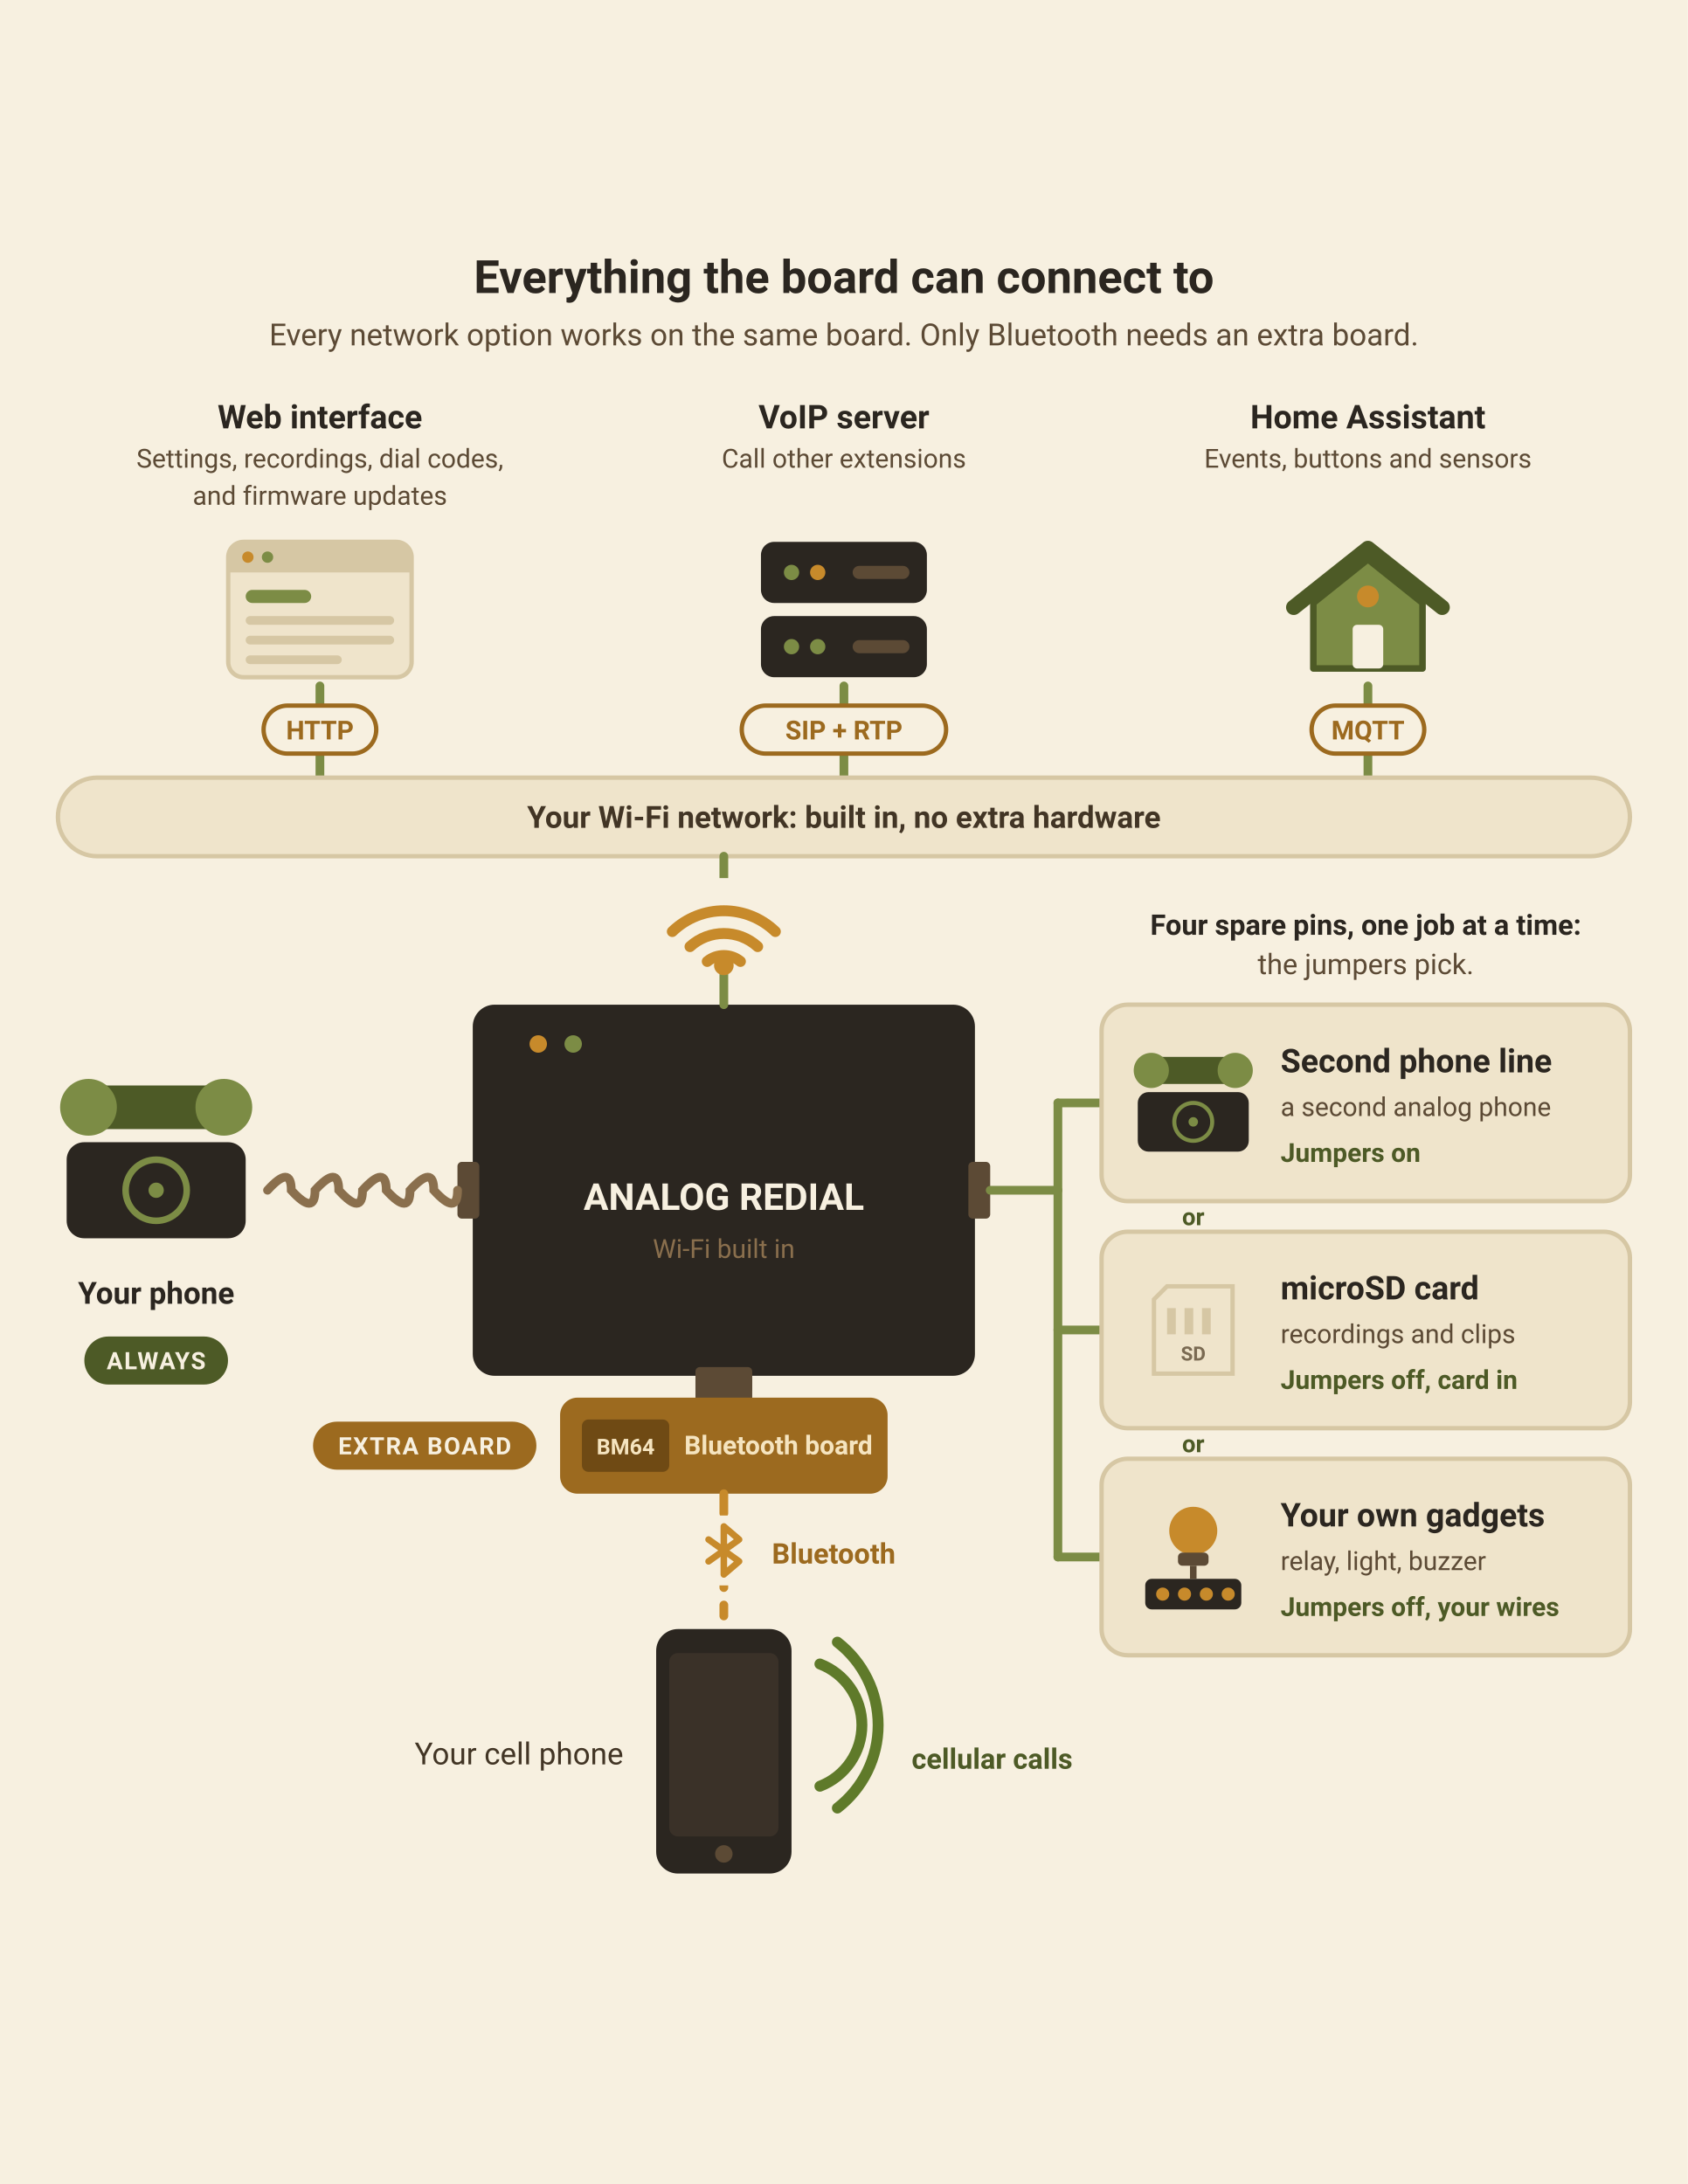
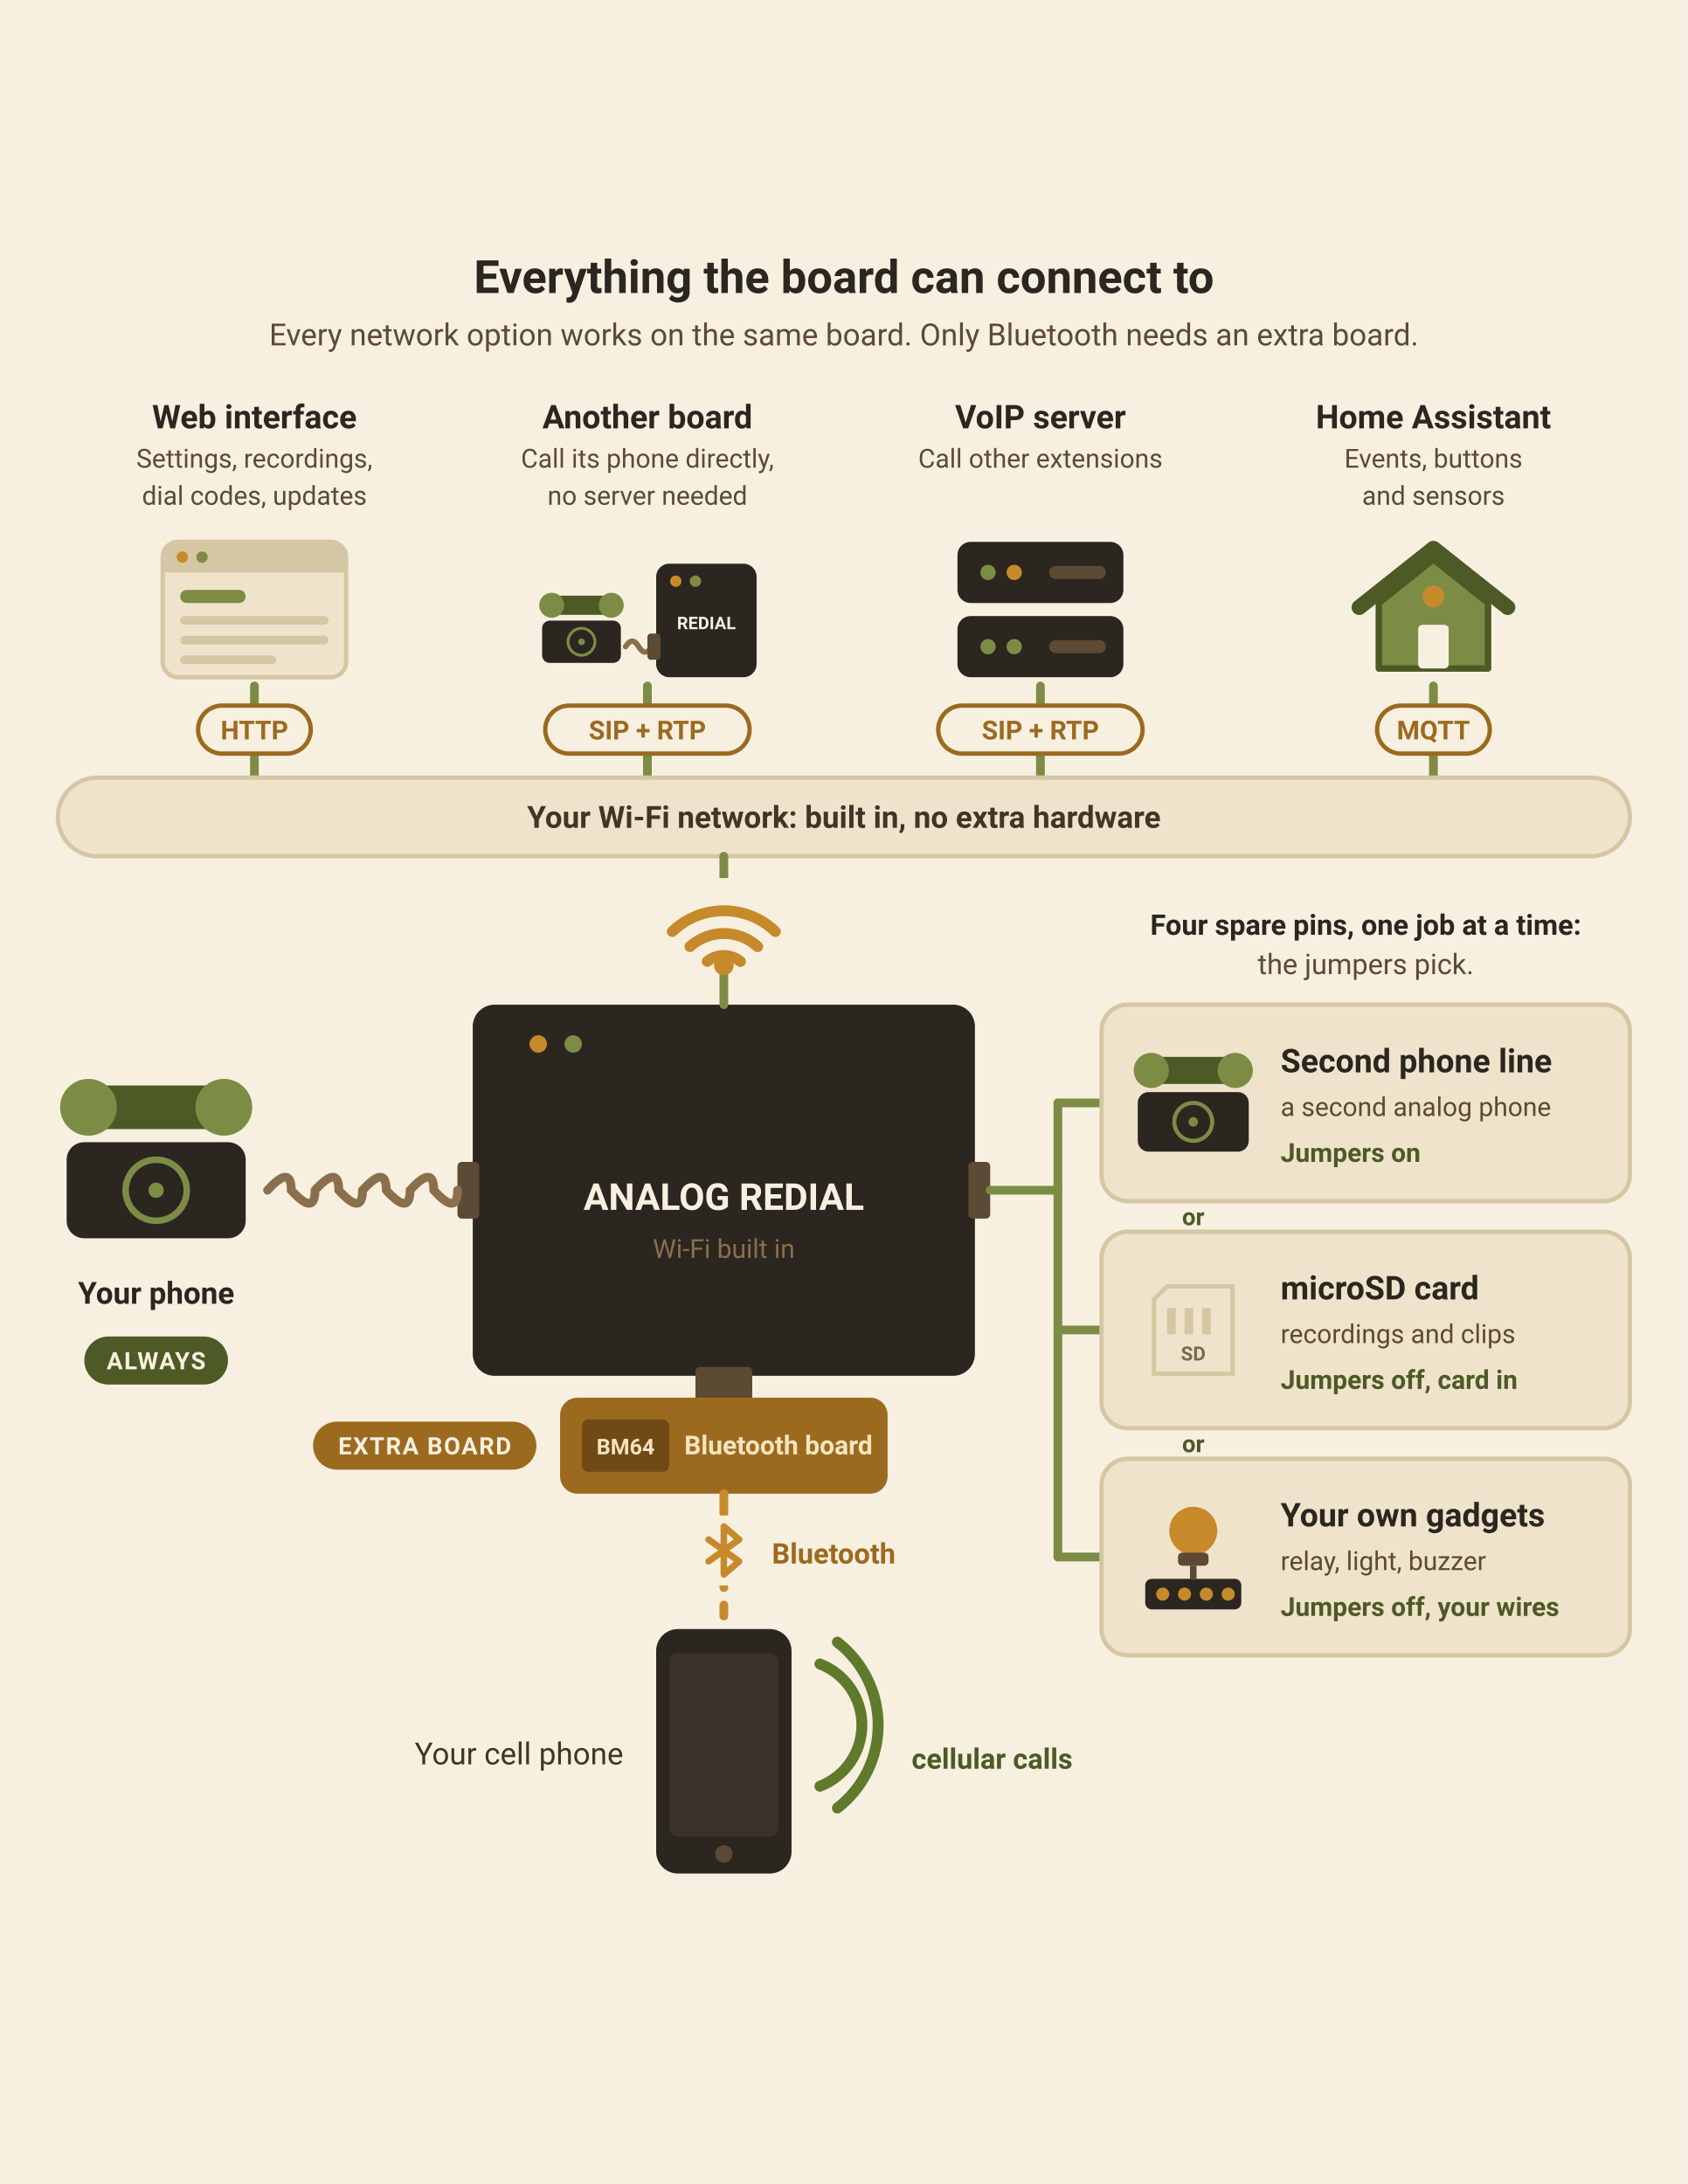
- <svg xmlns="http://www.w3.org/2000/svg" viewBox="0 0 816 1056" width="816" height="1056" role="img" aria-label="Everything the Analog Redial board can connect to: one phone always, then a second line or a microSD card or your own gadgets on four spare pins, chosen with the J5 jumpers; Wi-Fi to the web interface, a VoIP server and Home Assistant; and Bluetooth through an extra adapter board">
+ <svg xmlns="http://www.w3.org/2000/svg" viewBox="0 0 816 1056" width="816" height="1056" role="img" aria-label="Everything the Analog Redial board can connect to: one phone always, then a second line or a microSD card or your own gadgets on four spare pins, chosen with the J5 jumpers; Wi-Fi to the web interface, other Analog Redial boards, a VoIP server and Home Assistant; and Bluetooth through an extra adapter board">
  <rect id="background" width="816" height="1056" fill="#f7f0e0" />
  <g font-family="system-ui, -apple-system, Segoe UI, Roboto, sans-serif">
    <g id="diagram" transform="translate(28,116.333) scale(1.05556)">
      <g id="title">
        <text x="360" y="24" text-anchor="middle" font-size="21" font-weight="700" fill="#2b2620">Everything the board can connect to</text>
      </g>
      <g id="subtitle">
        <text x="360" y="48" text-anchor="middle" font-size="14" font-weight="400" fill="#5c4a35">Every network option works on the same board. Only Bluetooth needs an extra board.</text>
      </g>
      <g id="label-web">
-         <text x="120" y="86" text-anchor="middle" font-size="15" font-weight="600" fill="#2b2620">Web interface</text>
+         <text x="90" y="86" text-anchor="middle" font-size="15" font-weight="600" fill="#2b2620">Web interface</text>
      </g>
      <g id="desc-web-1">
-         <text x="120" y="104" text-anchor="middle" font-size="12" font-weight="400" fill="#5c4a35">Settings, recordings, dial codes,</text>
+         <text x="90" y="104" text-anchor="middle" font-size="12" font-weight="400" fill="#5c4a35">Settings, recordings,</text>
      </g>
      <g id="desc-web-2">
-         <text x="120" y="121" text-anchor="middle" font-size="12" font-weight="400" fill="#5c4a35">and firmware updates</text>
-       </g>
-       <g id="service-web" transform="translate(78,138)">
+         <text x="90" y="121" text-anchor="middle" font-size="12" font-weight="400" fill="#5c4a35">dial codes, updates</text>
+       </g>
+       <g id="service-web" transform="translate(48,138)">
        <rect x="0" y="0" width="84" height="62" rx="7" fill="#efe4cb" stroke="#d6c7a4" stroke-width="2" />
        <path d="M 0 14 H 84 V 7 a 7 7 0 0 0 -7 -7 H 7 a 7 7 0 0 0 -7 7 Z" fill="#d6c7a4" />
        <circle cx="9" cy="7" r="2.6" fill="#c78a2b" />
        <circle cx="18" cy="7" r="2.6" fill="#7c8c45" />
        <rect x="8" y="22" width="30" height="6" rx="3" fill="#7c8c45" />
        <rect x="8" y="34" width="68" height="4" rx="2" fill="#d6c7a4" />
        <rect x="8" y="43" width="68" height="4" rx="2" fill="#d6c7a4" />
        <rect x="8" y="52" width="44" height="4" rx="2" fill="#d6c7a4" />
      </g>
      <g id="link-web">
-         <line x1="120" y1="204" x2="120" y2="246" stroke="#7c8c45" stroke-width="4" stroke-linecap="round" />
+         <line x1="90" y1="204" x2="90" y2="246" stroke="#7c8c45" stroke-width="4" stroke-linecap="round" />
      </g>
      <g id="protocol-web">
-         <rect x="94.2" y="213" width="51.6" height="22" rx="11" fill="#f7f0e0" stroke="#9c6a1f" stroke-width="2" />
-         <text x="120" y="228.5" text-anchor="middle" font-size="12" font-weight="600" fill="#9c6a1f">HTTP</text>
+         <rect x="64.2" y="213" width="51.6" height="22" rx="11" fill="#f7f0e0" stroke="#9c6a1f" stroke-width="2" />
+         <text x="90" y="228.5" text-anchor="middle" font-size="12" font-weight="600" fill="#9c6a1f">HTTP</text>
+       </g>
+       <g id="label-board-2">
+         <text x="270" y="86" text-anchor="middle" font-size="15" font-weight="600" fill="#2b2620">Another board</text>
+       </g>
+       <g id="desc-board-2-1">
+         <text x="270" y="104" text-anchor="middle" font-size="12" font-weight="400" fill="#5c4a35">Call its phone directly,</text>
+       </g>
+       <g id="desc-board-2-2">
+         <text x="270" y="121" text-anchor="middle" font-size="12" font-weight="400" fill="#5c4a35">no server needed</text>
+       </g>
+       <g id="service-board-2" transform="translate(220,138)">
+         <g id="other-phone" transform="translate(0,22) scale(0.44)">
+           <line x1="14" y1="16" x2="76" y2="16" stroke="#4d5a26" stroke-width="20" stroke-linecap="round" />
+           <circle cx="14" cy="16" r="13" fill="#7c8c45" />
+           <circle cx="76" cy="16" r="13" fill="#7c8c45" />
+           <rect x="4" y="32" width="82" height="44" rx="8" fill="#2b2620" />
+           <circle cx="45" cy="54" r="14" fill="none" stroke="#7c8c45" stroke-width="3" />
+           <circle cx="45" cy="54" r="3.5" fill="#7c8c45" />
+         </g>
+         <path d="M 40 48 q 3 -5 6 0 q 3 5 6 0" fill="none" stroke="#8a6f4d" stroke-width="2.5" stroke-linecap="round" />
+         <g id="other-board">
+           <rect x="54" y="10" width="46" height="52" rx="6" fill="#2b2620" />
+           <rect x="50" y="42" width="6" height="12" rx="1.5" fill="#5c4a35" />
+           <circle cx="63" cy="18" r="2.6" fill="#c78a2b" />
+           <circle cx="72" cy="18" r="2.6" fill="#7c8c45" />
+           <text x="77" y="40" text-anchor="middle" font-size="8" font-weight="700" fill="#f7f0e0">REDIAL</text>
+         </g>
+       </g>
+       <g id="link-board-2">
+         <line x1="270" y1="204" x2="270" y2="246" stroke="#7c8c45" stroke-width="4" stroke-linecap="round" />
+       </g>
+       <g id="protocol-board-2">
+         <rect x="223.2" y="213" width="93.6" height="22" rx="11" fill="#f7f0e0" stroke="#9c6a1f" stroke-width="2" />
+         <text x="270" y="228.5" text-anchor="middle" font-size="12" font-weight="600" fill="#9c6a1f">SIP + RTP</text>
      </g>
      <g id="label-voip">
-         <text x="360" y="86" text-anchor="middle" font-size="15" font-weight="600" fill="#2b2620">VoIP server</text>
+         <text x="450" y="86" text-anchor="middle" font-size="15" font-weight="600" fill="#2b2620">VoIP server</text>
      </g>
      <g id="desc-voip-1">
-         <text x="360" y="104" text-anchor="middle" font-size="12" font-weight="400" fill="#5c4a35">Call other extensions</text>
-       </g>
-       <g id="service-voip" transform="translate(322,138)">
+         <text x="450" y="104" text-anchor="middle" font-size="12" font-weight="400" fill="#5c4a35">Call other extensions</text>
+       </g>
+       <g id="service-voip" transform="translate(412,138)">
        <rect x="0" y="0" width="76" height="28" rx="6" fill="#2b2620" />
        <rect x="0" y="34" width="76" height="28" rx="6" fill="#2b2620" />
        <circle cx="14" cy="14" r="3.5" fill="#7c8c45" />
        <circle cx="26" cy="14" r="3.5" fill="#c78a2b" />
        <rect x="42" y="11" width="26" height="6" rx="3" fill="#5c4a35" />
        <circle cx="14" cy="48" r="3.5" fill="#7c8c45" />
        <circle cx="26" cy="48" r="3.5" fill="#7c8c45" />
        <rect x="42" y="45" width="26" height="6" rx="3" fill="#5c4a35" />
      </g>
      <g id="link-voip">
-         <line x1="360" y1="204" x2="360" y2="246" stroke="#7c8c45" stroke-width="4" stroke-linecap="round" />
+         <line x1="450" y1="204" x2="450" y2="246" stroke="#7c8c45" stroke-width="4" stroke-linecap="round" />
      </g>
      <g id="protocol-voip">
-         <rect x="313.2" y="213" width="93.6" height="22" rx="11" fill="#f7f0e0" stroke="#9c6a1f" stroke-width="2" />
-         <text x="360" y="228.5" text-anchor="middle" font-size="12" font-weight="600" fill="#9c6a1f">SIP + RTP</text>
+         <rect x="403.2" y="213" width="93.6" height="22" rx="11" fill="#f7f0e0" stroke="#9c6a1f" stroke-width="2" />
+         <text x="450" y="228.5" text-anchor="middle" font-size="12" font-weight="600" fill="#9c6a1f">SIP + RTP</text>
      </g>
      <g id="label-home">
-         <text x="600" y="86" text-anchor="middle" font-size="15" font-weight="600" fill="#2b2620">Home Assistant</text>
+         <text x="630" y="86" text-anchor="middle" font-size="15" font-weight="600" fill="#2b2620">Home Assistant</text>
      </g>
      <g id="desc-home-1">
-         <text x="600" y="104" text-anchor="middle" font-size="12" font-weight="400" fill="#5c4a35">Events, buttons and sensors</text>
-       </g>
-       <g id="service-home" transform="translate(562,138)">
+         <text x="630" y="104" text-anchor="middle" font-size="12" font-weight="400" fill="#5c4a35">Events, buttons</text>
+       </g>
+       <g id="desc-home-2">
+         <text x="630" y="121" text-anchor="middle" font-size="12" font-weight="400" fill="#5c4a35">and sensors</text>
+       </g>
+       <g id="service-home" transform="translate(592,138)">
        <path d="M 4 30 L 38 3 L 72 30" fill="none" stroke="#4d5a26" stroke-width="7" stroke-linecap="round" stroke-linejoin="round" />
        <path d="M 13 28 V 58 H 63 V 28 L 38 8 Z" fill="#7c8c45" stroke="#4d5a26" stroke-width="3" stroke-linejoin="round" />
        <rect x="31" y="38" width="14" height="20" rx="2" fill="#f7f0e0" />
        <circle cx="38" cy="25" r="5" fill="#c78a2b" />
      </g>
      <g id="link-home">
-         <line x1="600" y1="204" x2="600" y2="246" stroke="#7c8c45" stroke-width="4" stroke-linecap="round" />
+         <line x1="630" y1="204" x2="630" y2="246" stroke="#7c8c45" stroke-width="4" stroke-linecap="round" />
      </g>
      <g id="protocol-home">
-         <rect x="574.2" y="213" width="51.6" height="22" rx="11" fill="#f7f0e0" stroke="#9c6a1f" stroke-width="2" />
-         <text x="600" y="228.5" text-anchor="middle" font-size="12" font-weight="600" fill="#9c6a1f">MQTT</text>
+         <rect x="604.2" y="213" width="51.6" height="22" rx="11" fill="#f7f0e0" stroke="#9c6a1f" stroke-width="2" />
+         <text x="630" y="228.5" text-anchor="middle" font-size="12" font-weight="600" fill="#9c6a1f">MQTT</text>
      </g>
      <g id="wifi-network">
        <rect x="0" y="246" width="720" height="36" rx="18" fill="#efe4cb" stroke="#d6c7a4" stroke-width="2" />
        <text x="360.0" y="269" text-anchor="middle" font-size="14" font-weight="600" fill="#423525">Your Wi-Fi network: built in, no extra hardware</text>
      </g>
      <g id="board" transform="translate(190,350)">
        <rect id="pcb" x="0" y="0" width="230" height="170" rx="10" fill="#2b2620" />
        <rect id="jack-line-1" x="-7" y="72" width="10" height="26" rx="2" fill="#5c4a35" />
        <rect id="options-connector" x="227" y="72" width="10" height="26" rx="2" fill="#5c4a35" />
        <rect id="adapter-header" x="102" y="166" width="26" height="12" rx="2" fill="#5c4a35" />
        <circle id="led-1" cx="30" cy="18" r="4" fill="#c78a2b" />
        <circle id="led-2" cx="46" cy="18" r="4" fill="#7c8c45" />
        <text x="115" y="94" text-anchor="middle" font-size="17" font-weight="600" fill="#f7f0e0">ANALOG REDIAL</text>
        <text x="115" y="116" text-anchor="middle" font-size="12" fill="#8a6f4d">Wi-Fi built in</text>
      </g>
      <g id="link-wifi">
        <line x1="305" y1="282" x2="305" y2="350" stroke="#7c8c45" stroke-width="4" stroke-linecap="round" />
      </g>
      <g id="wifi" transform="translate(275,294)">
        <rect x="-6" y="-2" width="72" height="44" rx="8" fill="#f7f0e0" />
        <path d="M 6.4 22.5 A 34 34 0 0 1 53.6 22.5" fill="none" stroke="#c78a2b" stroke-width="5" stroke-linecap="round" />
        <path d="M 14.5 29.4 A 23 23 0 0 1 45.5 29.4" fill="none" stroke="#c78a2b" stroke-width="5" stroke-linecap="round" />
        <path d="M 22.4 36.2 A 12 12 0 0 1 37.6 36.2" fill="none" stroke="#c78a2b" stroke-width="5" stroke-linecap="round" />
        <circle cx="30" cy="40" r="4.5" fill="#c78a2b" transform="translate(0,-2)" />
      </g>
      <g id="phone-line-1" transform="translate(0,381)">
        <g id="handset">
          <line x1="14" y1="16" x2="76" y2="16" stroke="#4d5a26" stroke-width="20" stroke-linecap="round" />
          <circle cx="14" cy="16" r="13" fill="#7c8c45" />
          <circle cx="76" cy="16" r="13" fill="#7c8c45" />
        </g>
        <g id="body">
          <rect x="4" y="32" width="82" height="44" rx="8" fill="#2b2620" />
          <circle cx="45" cy="54" r="14" fill="none" stroke="#7c8c45" stroke-width="3" />
          <circle cx="45" cy="54" r="3.5" fill="#7c8c45" />
        </g>
      </g>
      <g id="cord-line-1" transform="translate(96,435)">
        <path d="M 0 0 q 10.88 -12 10.88 0 q 10.88 12 10.88 0 q 10.88 -12 10.88 0 q 10.88 12 10.88 0 q 10.88 -12 10.88 0 q 10.88 12 10.88 0 q 10.88 -12 10.88 0 q 10.88 12 10.88 0" fill="none" stroke="#8a6f4d" stroke-width="4" stroke-linecap="round" />
      </g>
      <g id="label-line-1">
        <text x="45" y="487" text-anchor="middle" font-size="14" font-weight="600" fill="#2b2620">Your phone</text>
      </g>
      <g id="tag-always">
        <rect x="12.1" y="502" width="65.8" height="22" rx="11" fill="#4d5a26" />
        <text x="45" y="517" text-anchor="middle" font-size="11" font-weight="700" letter-spacing="0.6" fill="#f7f0e0">ALWAYS</text>
      </g>
      <g id="pick-one-heading-1">
        <text x="599" y="318" text-anchor="middle" font-size="13" font-weight="700" fill="#2b2620">Four spare pins, one job at a time:</text>
      </g>
      <g id="pick-one-heading-2">
        <text x="599" y="336" text-anchor="middle" font-size="13" font-weight="400" fill="#5c4a35">the jumpers pick.</text>
      </g>
      <g id="link-options">
        <line x1="427" y1="435" x2="458" y2="435" stroke="#7c8c45" stroke-width="4" stroke-linecap="round" />
      </g>
      <g id="link-options-spine">
        <line x1="458" y1="395" x2="458" y2="603" stroke="#7c8c45" stroke-width="4" stroke-linecap="round" />
      </g>
      <g id="stub-line-2">
        <line x1="458" y1="395" x2="478" y2="395" stroke="#7c8c45" stroke-width="4" stroke-linecap="round" />
      </g>
      <g id="option-line-2" transform="translate(478,350)">
        <rect width="242" height="90" rx="12" fill="#efe4cb" stroke="#d6c7a4" stroke-width="2" />
        <g transform="translate(14.1,20.2) scale(0.62)">
          <g id="handset">
            <line x1="14" y1="16" x2="76" y2="16" stroke="#4d5a26" stroke-width="20" stroke-linecap="round" />
            <circle cx="14" cy="16" r="13" fill="#7c8c45" />
            <circle cx="76" cy="16" r="13" fill="#7c8c45" />
          </g>
          <g id="body">
            <rect x="4" y="32" width="82" height="44" rx="8" fill="#2b2620" />
            <circle cx="45" cy="54" r="14" fill="none" stroke="#7c8c45" stroke-width="3" />
            <circle cx="45" cy="54" r="3.5" fill="#7c8c45" />
          </g>
        </g>
        <text x="82" y="31" font-size="15" font-weight="600" fill="#2b2620">Second phone line</text>
        <text x="82" y="51" font-size="12" fill="#5c4a35">a second analog phone</text>
        <text x="82" y="72" font-size="12" font-weight="700" fill="#4d5a26">Jumpers on</text>
      </g>
      <g id="or-1">
        <text x="520" y="451" text-anchor="middle" font-size="11" font-weight="700" fill="#4d5a26">or</text>
      </g>
      <g id="stub-microsd">
        <line x1="458" y1="499" x2="478" y2="499" stroke="#7c8c45" stroke-width="4" stroke-linecap="round" />
      </g>
      <g id="option-microsd" transform="translate(478,454)">
        <rect width="242" height="90" rx="12" fill="#efe4cb" stroke="#d6c7a4" stroke-width="2" />
        <g transform="translate(24,25) scale(1)">
          <path d="M 6 0 H 36 V 40 H 0 V 6 Z" fill="#efe4cb" stroke="#d6c7a4" stroke-width="2" />
          <rect x="6" y="10" width="4" height="12" fill="#d6c7a4" />
          <rect x="14" y="10" width="4" height="12" fill="#d6c7a4" />
          <rect x="22" y="10" width="4" height="12" fill="#d6c7a4" />
          <text x="18" y="34" text-anchor="middle" font-size="9" font-weight="600" fill="#7a6a52">SD</text>
        </g>
        <text x="82" y="31" font-size="15" font-weight="600" fill="#2b2620">microSD card</text>
        <text x="82" y="51" font-size="12" fill="#5c4a35">recordings and clips</text>
        <text x="82" y="72" font-size="12" font-weight="700" fill="#4d5a26">Jumpers off, card in</text>
      </g>
      <g id="or-2">
        <text x="520" y="555" text-anchor="middle" font-size="11" font-weight="700" fill="#4d5a26">or</text>
      </g>
      <g id="stub-pins">
        <line x1="458" y1="603" x2="478" y2="603" stroke="#7c8c45" stroke-width="4" stroke-linecap="round" />
      </g>
      <g id="option-pins" transform="translate(478,558)">
        <rect width="242" height="90" rx="12" fill="#efe4cb" stroke="#d6c7a4" stroke-width="2" />
        <g transform="translate(20,21) scale(1)">
          <circle id="bulb" cx="22" cy="12" r="11" fill="#c78a2b" />
          <rect id="bulb-base" x="15" y="22" width="14" height="6" rx="2" fill="#5c4a35" />
          <rect id="header" x="0" y="34" width="44" height="14" rx="3" fill="#2b2620" />
          <circle cx="8" cy="41" r="3" fill="#c78a2b" />
          <circle cx="18" cy="41" r="3" fill="#c78a2b" />
          <circle cx="28" cy="41" r="3" fill="#c78a2b" />
          <circle cx="38" cy="41" r="3" fill="#c78a2b" />
          <path d="M 22 28 V 34" stroke="#5c4a35" stroke-width="3" />
        </g>
        <text x="82" y="31" font-size="15" font-weight="600" fill="#2b2620">Your own gadgets</text>
        <text x="82" y="51" font-size="12" fill="#5c4a35">relay, light, buzzer</text>
        <text x="82" y="72" font-size="12" font-weight="700" fill="#4d5a26">Jumpers off, your wires</text>
      </g>
      <g id="bluetooth-adapter" transform="translate(230,520)">
        <rect id="plug" x="62" y="0" width="26" height="12" rx="2" fill="#5c4a35" />
        <rect id="pcb" x="0" y="10" width="150" height="44" rx="8" fill="#9c6a1f" />
        <rect id="chip" x="10" y="20" width="40" height="24" rx="3" fill="#6f4a14" />
        <text x="30" y="36" text-anchor="middle" font-size="10" font-weight="600" fill="#f5e4bf">BM64</text>
        <text x="100" y="36" text-anchor="middle" font-size="12" font-weight="600" fill="#f5e4bf">Bluetooth board</text>
      </g>
      <g id="tag-extra-board">
        <rect x="116.85" y="541" width="102.3" height="22" rx="11" fill="#9c6a1f" />
        <text x="168" y="556" text-anchor="middle" font-size="11" font-weight="700" letter-spacing="0.6" fill="#f7f0e0">EXTRA BOARD</text>
      </g>
      <g id="link-bluetooth">
        <line x1="305" y1="574" x2="305" y2="630" stroke="#c78a2b" stroke-width="4" stroke-linecap="round" stroke-dasharray="9 8" />
      </g>
      <g id="bluetooth-symbol" transform="translate(297,588)">
        <rect x="-6" y="-4" width="28" height="32" rx="6" fill="#f7f0e0" />
        <path d="M 1 7 L 15 17 L 8 23 L 8 1 L 15 7 L 1 17" fill="none" stroke="#c78a2b" stroke-width="3" stroke-linecap="round" stroke-linejoin="round" />
      </g>
      <g id="label-bluetooth">
        <text x="327" y="606" text-anchor="start" font-size="13" font-weight="600" fill="#9c6a1f">Bluetooth</text>
      </g>
      <g id="cell-phone" transform="translate(274,636)">
        <rect x="0" y="0" width="62" height="112" rx="10" fill="#2b2620" />
        <rect x="6" y="11" width="50" height="84" rx="4" fill="#3a3128" />
        <circle cx="31" cy="103" r="4" fill="#5c4a35" />
      </g>
      <g id="label-cell-phone">
        <text x="259" y="698" text-anchor="end" font-size="14" font-weight="400" fill="#423525">Your cell phone</text>
      </g>
      <g id="cellular" transform="translate(349,652)">
        <path d="M 0 56 A 30 30 0 0 0 0 0" fill="none" stroke="#5f7a2a" stroke-width="5" stroke-linecap="round" />
        <path d="M 8 66 A 48 48 0 0 0 8 -10" fill="none" stroke="#5f7a2a" stroke-width="5" stroke-linecap="round" transform="translate(0,0)" />
      </g>
      <g id="label-cellular">
        <text x="391" y="700" text-anchor="start" font-size="13" font-weight="600" fill="#4d5a26">cellular calls</text>
      </g>
    </g>
  </g>
</svg>
